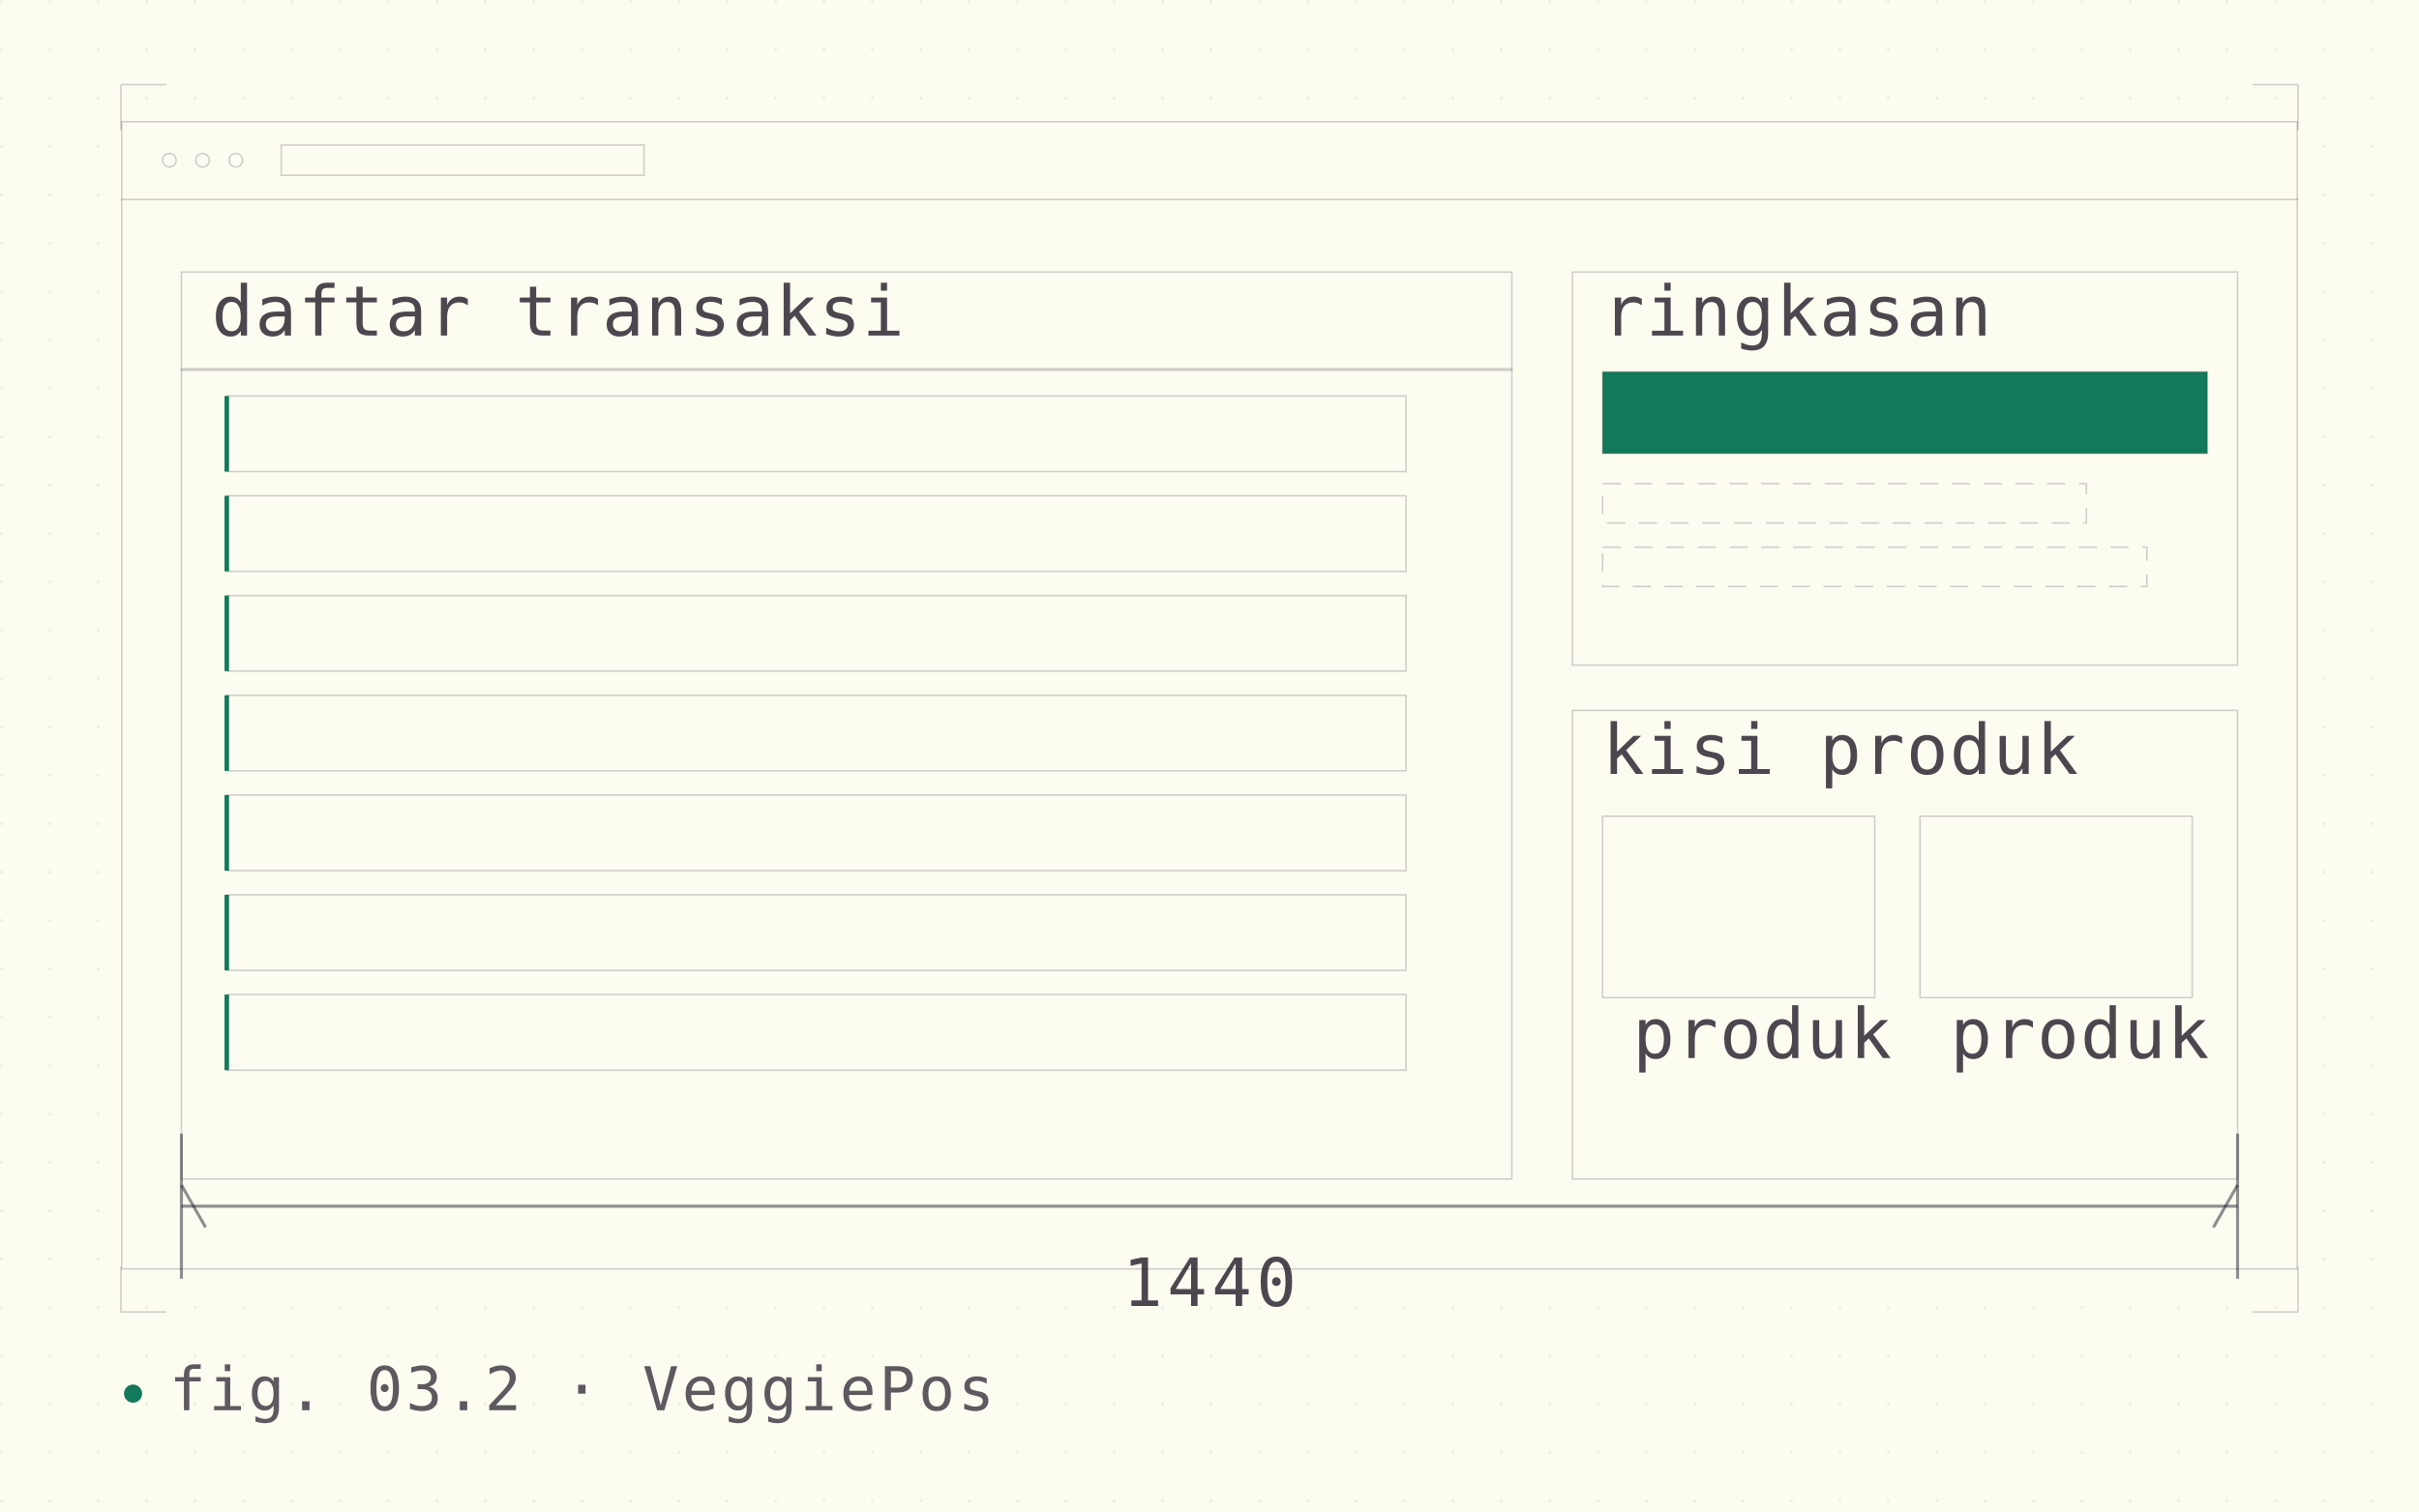
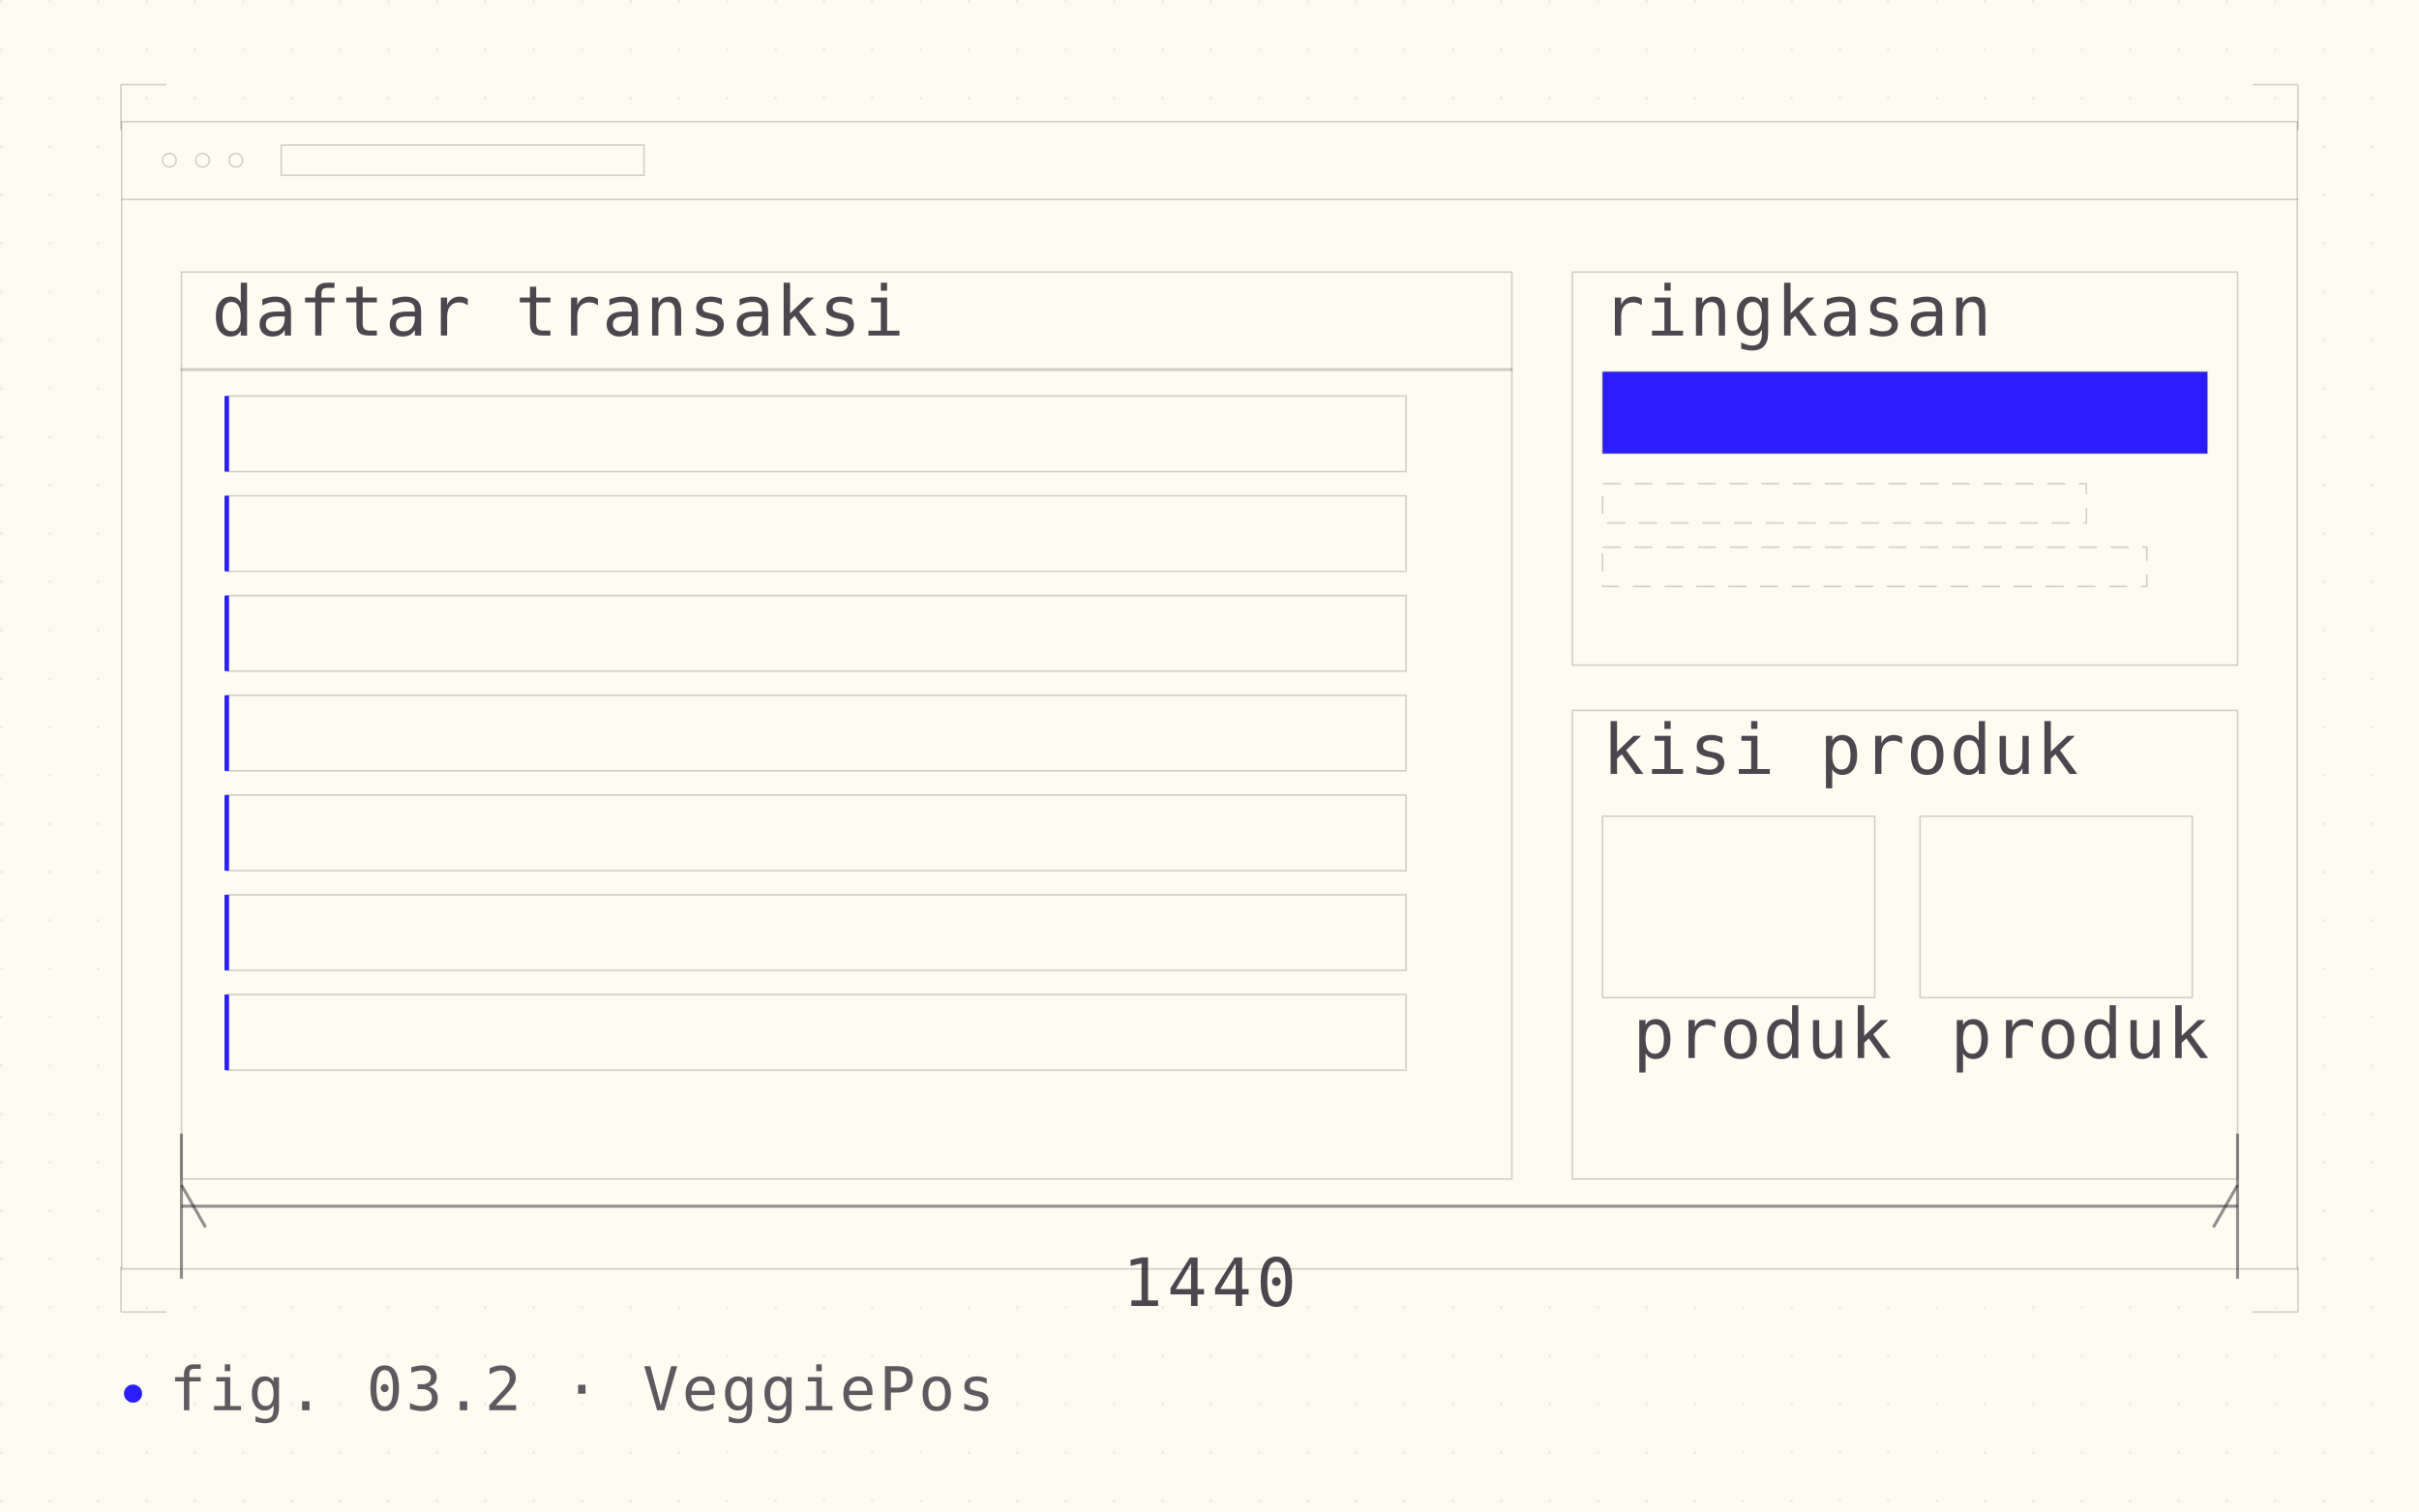
<svg xmlns="http://www.w3.org/2000/svg" viewBox="0 0 1600 1000" width="1600" height="1000" role="img" aria-label="Diagram tata letak VeggiePos">
  <defs>
    <pattern id="dots" width="32" height="32" patternUnits="userSpaceOnUse">
      <circle cx="1" cy="1" r="1" fill="#1a152210" />
    </pattern>
  </defs>
  <rect width="1600" height="1000" fill="#fdfcf1" />
  <rect width="1600" height="1000" fill="url(#dots)" />
  <g>
    <rect x="80.5" y="80.5" width="1439" height="759" fill="#fdfcf1" stroke="#1a152233" />
    <line x1="80" y1="132" x2="1520" y2="132" stroke="#1a152233" />
    <circle cx="112" cy="106" r="4.5" fill="none" stroke="#1a152233" />
    <circle cx="134" cy="106" r="4.5" fill="none" stroke="#1a152233" />
    <circle cx="156" cy="106" r="4.5" fill="none" stroke="#1a152233" />
    <rect x="186" y="96" width="240" height="20" fill="none" stroke="#1a152233" />
  </g>
  <rect x="120" y="180" width="880" height="600" fill="none" stroke="#1a152233" stroke-width="1" />
  <text x="140" y="222" font-family="ui-monospace, 'JetBrains Mono Variable', monospace" font-size="46" letter-spacing="1" fill="#1a1522c7" text-anchor="start">daftar transaksi</text>
  <rect x="120" y="244" width="880" height="1" fill="none" stroke="#1a152233" stroke-width="1" />
  <rect x="150" y="262" width="780" height="50" fill="none" stroke="#1a152233" stroke-width="1" />
  <rect x="150" y="328" width="780" height="50" fill="none" stroke="#1a152233" stroke-width="1" />
  <rect x="150" y="394" width="780" height="50" fill="none" stroke="#1a152233" stroke-width="1" />
  <rect x="150" y="460" width="780" height="50" fill="none" stroke="#1a152233" stroke-width="1" />
  <rect x="150" y="526" width="780" height="50" fill="none" stroke="#1a152233" stroke-width="1" />
  <rect x="150" y="592" width="780" height="50" fill="none" stroke="#1a152233" stroke-width="1" />
  <rect x="150" y="658" width="780" height="50" fill="none" stroke="#1a152233" stroke-width="1" />
-   <path d="M150 262v50" stroke="#12795a" stroke-width="3" fill="none" />
-   <path d="M150 328v50" stroke="#12795a" stroke-width="3" fill="none" />
-   <path d="M150 394v50" stroke="#12795a" stroke-width="3" fill="none" />
-   <path d="M150 460v50" stroke="#12795a" stroke-width="3" fill="none" />
-   <path d="M150 526v50" stroke="#12795a" stroke-width="3" fill="none" />
-   <path d="M150 592v50" stroke="#12795a" stroke-width="3" fill="none" />
-   <path d="M150 658v50" stroke="#12795a" stroke-width="3" fill="none" />
+   <path d="M150 262v50" stroke="#2a1eff" stroke-width="3" fill="none" />
+   <path d="M150 328v50" stroke="#2a1eff" stroke-width="3" fill="none" />
+   <path d="M150 394v50" stroke="#2a1eff" stroke-width="3" fill="none" />
+   <path d="M150 460v50" stroke="#2a1eff" stroke-width="3" fill="none" />
+   <path d="M150 526v50" stroke="#2a1eff" stroke-width="3" fill="none" />
+   <path d="M150 592v50" stroke="#2a1eff" stroke-width="3" fill="none" />
+   <path d="M150 658v50" stroke="#2a1eff" stroke-width="3" fill="none" />
  <rect x="1040" y="180" width="440" height="260" fill="none" stroke="#1a152233" stroke-width="1" />
  <text x="1060" y="222" font-family="ui-monospace, 'JetBrains Mono Variable', monospace" font-size="46" letter-spacing="1" fill="#1a1522c7" text-anchor="start">ringkasan</text>
-   <rect x="1060" y="246" width="400" height="54" fill="#12795a" stroke="#1a152233" stroke-width="1" />
+   <rect x="1060" y="246" width="400" height="54" fill="#2a1eff" stroke="#1a152233" stroke-width="1" />
  <rect x="1060" y="320" width="320" height="26" fill="none" stroke="#1a152233" stroke-width="1" stroke-dasharray="12 9" />
  <rect x="1060" y="362" width="360" height="26" fill="none" stroke="#1a152233" stroke-width="1" stroke-dasharray="12 9" />
  <rect x="1040" y="470" width="440" height="310" fill="none" stroke="#1a152233" stroke-width="1" />
  <text x="1060" y="512" font-family="ui-monospace, 'JetBrains Mono Variable', monospace" font-size="46" letter-spacing="1" fill="#1a1522c7" text-anchor="start">kisi produk</text>
  <rect x="1060" y="540" width="180" height="120" fill="none" stroke="#1a152233" stroke-width="1" />
  <rect x="1270" y="540" width="180" height="120" fill="none" stroke="#1a152233" stroke-width="1" />
  <text x="1080" y="700" font-family="ui-monospace, 'JetBrains Mono Variable', monospace" font-size="46" letter-spacing="1" fill="#1a1522c7" text-anchor="start">produk</text>
  <text x="1290" y="700" font-family="ui-monospace, 'JetBrains Mono Variable', monospace" font-size="46" letter-spacing="1" fill="#1a1522c7" text-anchor="start">produk</text>
  <g stroke="#1a15227a" stroke-width="2" fill="none">
    <path d="M120 750v96M1480 750v96" />
    <path d="M120 798h1360" />
    <path d="M120 784l16 28M1480 784l-16 28" />
  </g>
  <text x="800" y="864" font-family="ui-monospace, 'JetBrains Mono Variable', monospace" font-size="44" letter-spacing="3" fill="#1a1522c7" text-anchor="middle">1440</text>
  <g font-family="ui-monospace, 'JetBrains Mono Variable', monospace" font-size="40" letter-spacing="2">
-     <circle cx="88" cy="922" r="6" fill="#12795a" />
+     <circle cx="88" cy="922" r="6" fill="#2a1eff" />
    <text x="112" y="933" fill="#1a1522b3">fig. 03.2 · VeggiePos</text>
  </g>
  <g stroke="#1a152233" stroke-width="1" fill="none">
    <path d="M80 56h30M80 56v30" />
    <path d="M1520 56h-30M1520 56v30" />
    <path d="M80 868h30M80 868v-30" />
    <path d="M1520 868h-30M1520 868v-30" />
  </g>
</svg>
